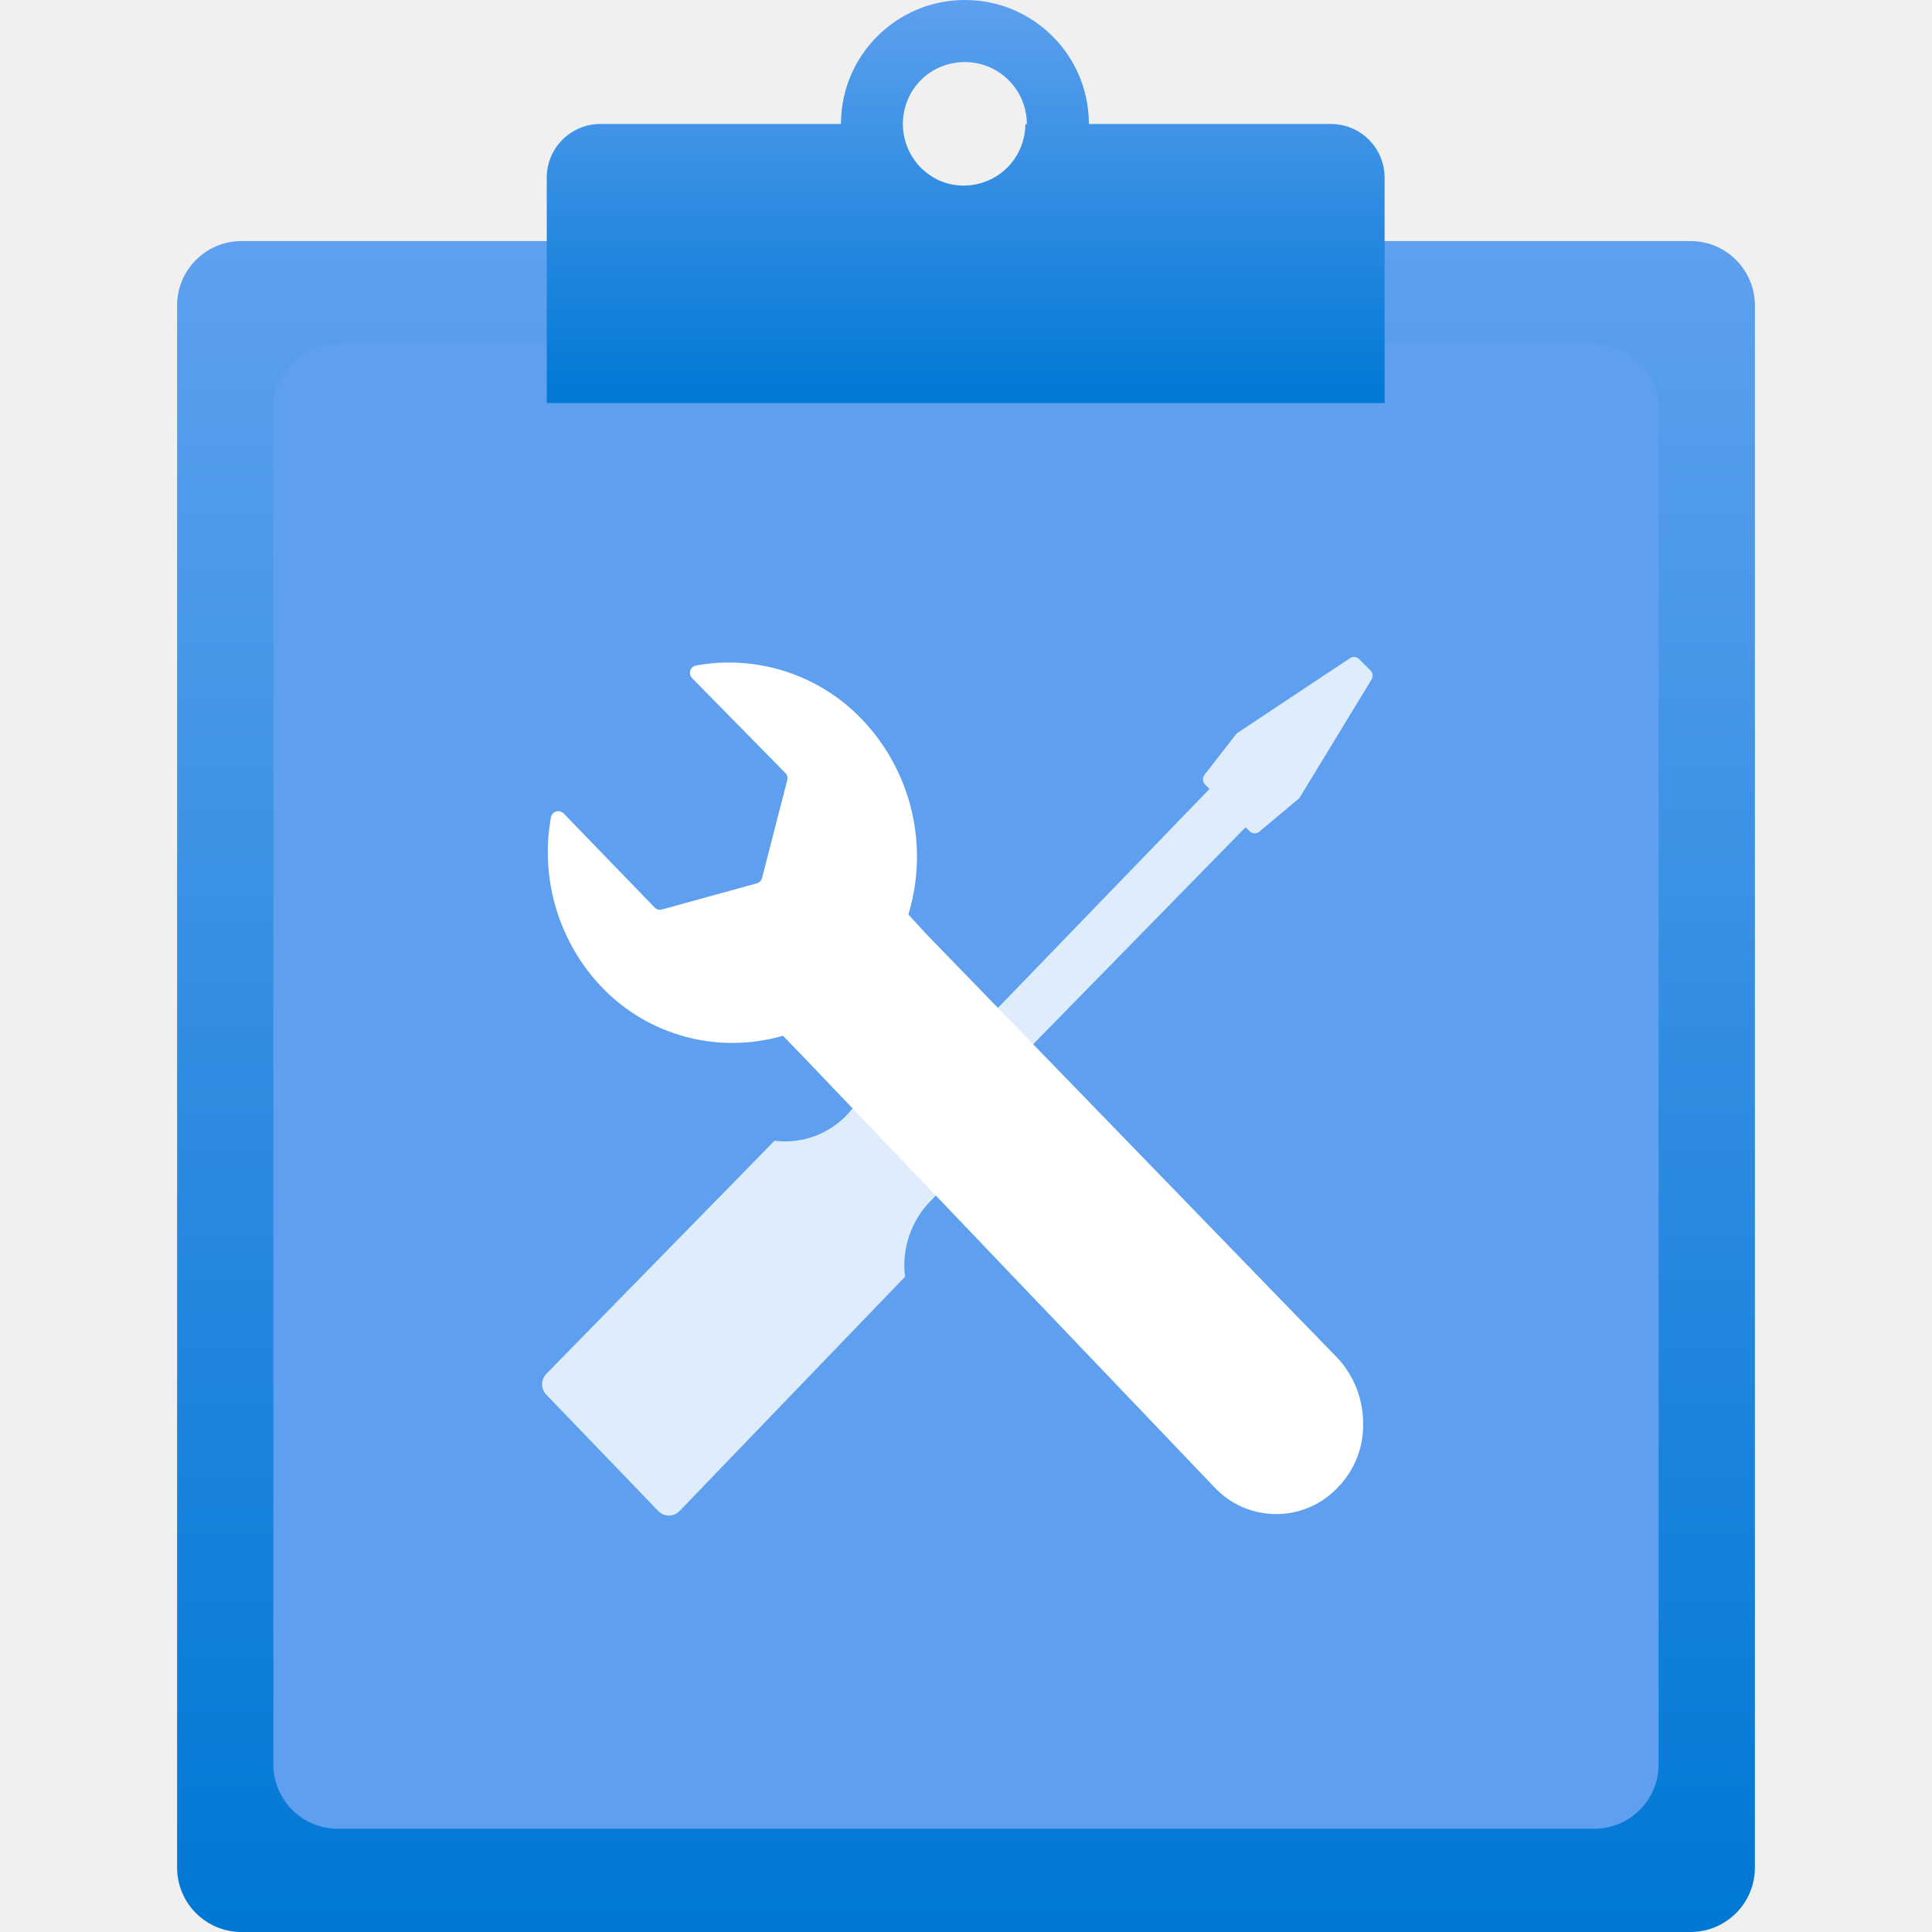
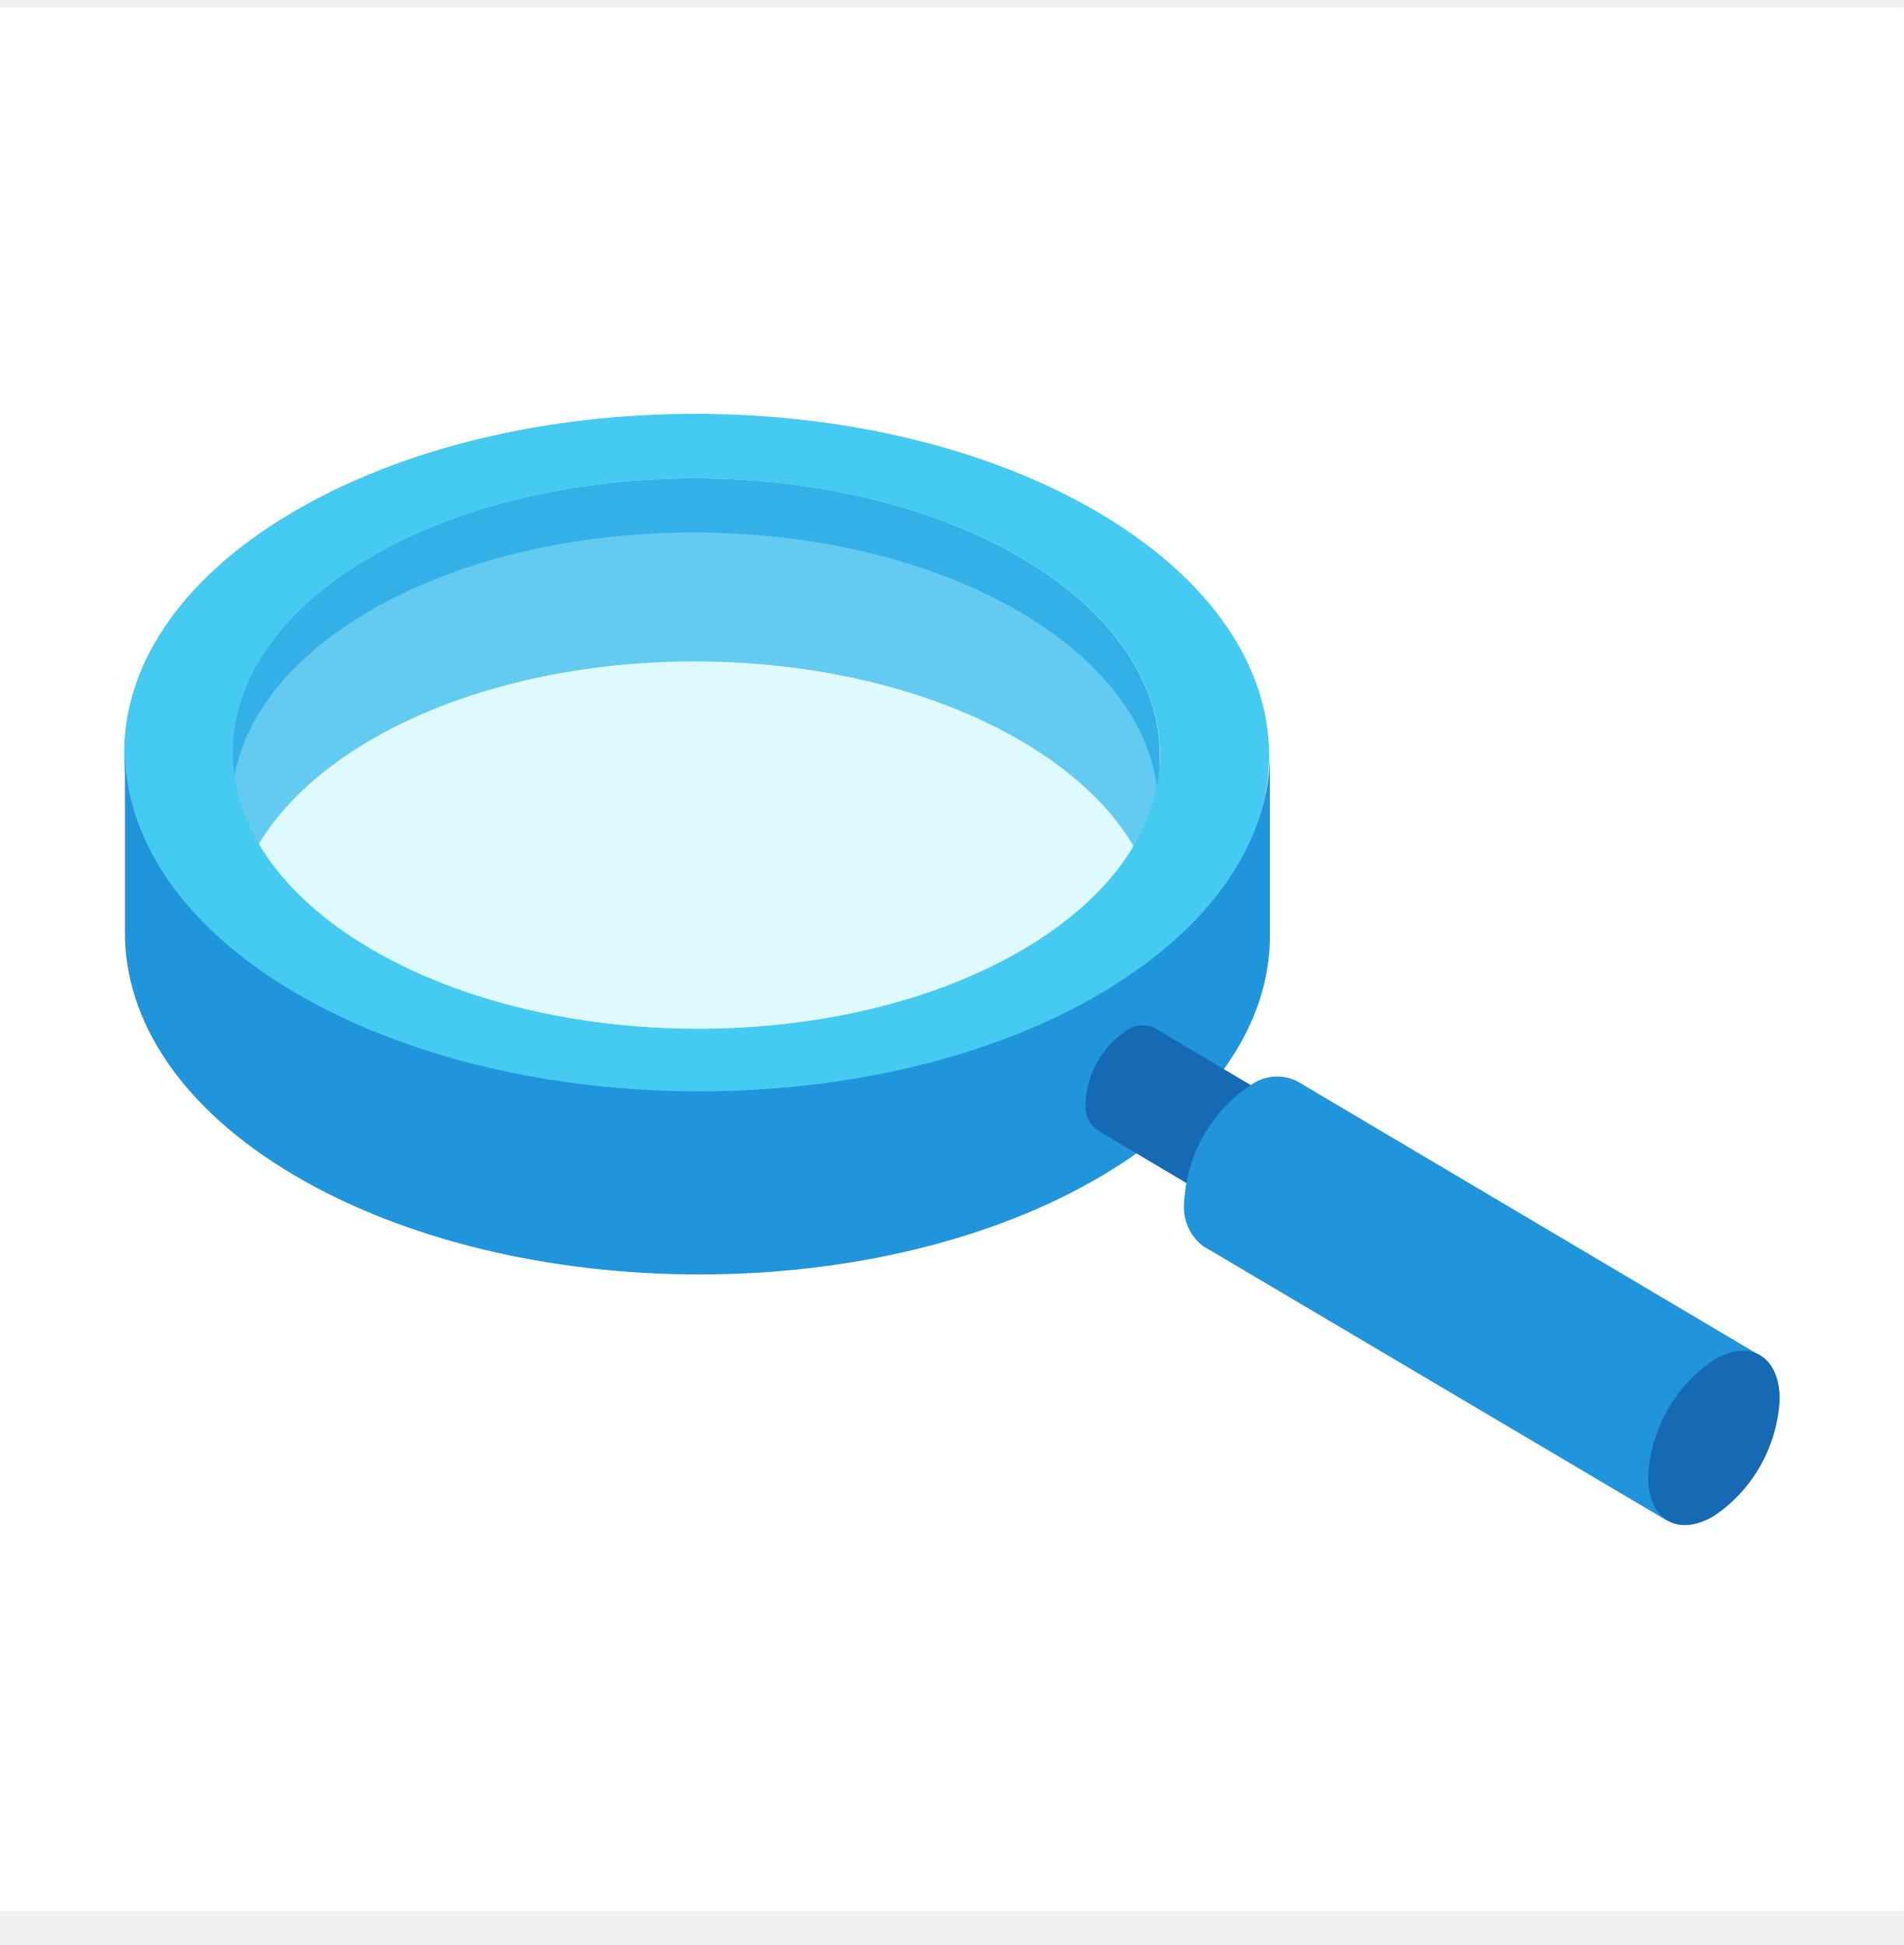
- <svg xmlns="http://www.w3.org/2000/svg" width="18" height="18" viewBox="0 0 18 18">
-   <defs>
-     <linearGradient id="a0de2df3-d4b7-45af-871d-30607c05dcd8" x1="9" y1="2.246" x2="9" y2="18" gradientUnits="userSpaceOnUse">
-       <stop offset="0" stop-color="#5ea0ef" />
-       <stop offset="1" stop-color="#0078d4" />
-     </linearGradient>
-     <linearGradient id="e529bef0-a019-47a6-8c2d-1ac0a7985a18" x1="9" x2="9" y2="3.757" gradientUnits="userSpaceOnUse">
-       <stop offset="0" stop-color="#5ea0ef" />
-       <stop offset="1" stop-color="#0078d4" />
-     </linearGradient>
-   </defs>
-   <g id="e8c904ec-ce7f-4400-a8d8-dc8f16a8ab36">
-     <rect x="1.65" y="2.246" width="14.7" height="15.754" rx="0.6" fill="url(#a0de2df3-d4b7-45af-871d-30607c05dcd8)" />
-     <rect x="2.547" y="3.207" width="12.906" height="13.831" rx="0.6" fill="#5ea0ef" />
-     <path d="M10.145,1.155a1.155,1.155,0,1,0-2.31,0H5.594a.5.5,0,0,0-.5.5v2.1H12.9v-2.1a.5.5,0,0,0-.5-.5ZM8.831.6a.578.578,0,0,1,.736.556H9.553a.574.574,0,0,1-.792.53.579.579,0,0,1-.324-.7A.567.567,0,0,1,8.831.6Z" fill="url(#e529bef0-a019-47a6-8c2d-1ac0a7985a18)" />
-     <path id="b010368f-1a46-4320-84ab-80cf199e035c" d="M11.605,7.707l.038.038a.068.068,0,0,0,.094,0l.369-.309.672-1.105a.068.068,0,0,0-.01-.085l-.105-.105a.068.068,0,0,0-.087-.008l-1.054.7-.3.386a.069.069,0,0,0,.006.091l.04.041L9.085,9.61l-.451-.468-.5.518a.9.9,0,0,1-.234.717.793.793,0,0,1-.684.251L5.09,12.8a.14.14,0,0,0,0,.194l1.042,1.083a.138.138,0,0,0,.2,0l2.1-2.182a.857.857,0,0,1,.25-.718.793.793,0,0,1,.685-.25l.5-.517-.45-.468Z" fill="#fff" opacity="0.8" />
-     <path d="M12.468,12.659l-.521-.536L8.628,8.7h0L8.463,8.52A1.852,1.852,0,0,0,8.029,6.7a1.716,1.716,0,0,0-1.543-.5.07.07,0,0,0-.038.118l.869.884a.068.068,0,0,1,.018.065L7.1,8.18a.071.071,0,0,1-.049.05l-.889.245A.068.068,0,0,1,6.1,8.456l-.848-.877a.07.07,0,0,0-.119.036A1.825,1.825,0,0,0,5.609,9.2a1.686,1.686,0,0,0,1.685.45l.034.034.186.193h0l3.8,3.979a.788.788,0,0,0,1.113.039l.039-.039a.829.829,0,0,0,.234-.6A.9.9,0,0,0,12.468,12.659Z" fill="#fff" />
-   </g>
+ <svg xmlns="http://www.w3.org/2000/svg" width="46" height="47" viewBox="0 0 46 47" fill="none">
+   <rect width="46" height="46" transform="translate(0 0.179688)" fill="white" />
+   <path d="M24.715 17.929C20.325 15.334 13.232 15.334 8.875 17.929C6.711 19.22 5.614 20.908 5.614 22.596V18.175C5.614 16.483 6.703 14.796 8.875 13.505C13.232 10.91 20.325 10.91 24.715 13.505C26.92 14.812 28.024 16.529 28.02 18.242V22.663C28.024 20.95 26.924 19.237 24.715 17.929Z" fill="#32B0E7" />
+   <path opacity="0.4" d="M24.686 14.812C20.296 12.218 13.208 12.218 8.847 14.812C4.485 17.407 4.514 21.622 8.9 24.217C13.286 26.811 20.382 26.815 24.739 24.217C29.096 21.618 29.068 17.411 24.686 14.812Z" fill="#ACF3FD" />
+   <path d="M7.017 12.41C12.409 9.197 21.173 9.197 26.582 12.41C31.991 15.623 32.035 20.824 26.647 24.033C21.258 27.241 12.491 27.246 7.082 24.033C1.673 20.82 1.628 15.618 7.017 12.41ZM24.719 13.508C20.329 10.914 13.241 10.914 8.879 13.508C4.518 16.103 4.542 20.319 8.932 22.913C13.322 25.508 20.415 25.512 24.772 22.913C29.129 20.314 29.105 16.107 24.719 13.508Z" fill="#45CAF2" />
+   <path d="M7.094 28.39C4.363 26.773 3.018 24.655 3.018 22.541V18.117C3.018 20.235 4.376 22.353 7.094 23.966C12.52 27.174 21.287 27.174 26.66 23.966C29.333 22.37 30.678 20.285 30.683 18.196V22.616C30.683 24.705 29.333 26.794 26.66 28.39C21.283 31.599 12.52 31.599 7.094 28.39Z" fill="#2195DC" />
+   <path d="M31.453 27.438C31.435 27.787 31.336 28.127 31.166 28.43C30.995 28.733 30.757 28.989 30.47 29.18C30.37 29.253 30.253 29.298 30.131 29.309C30.008 29.321 29.885 29.299 29.773 29.247L26.512 27.308C26.413 27.234 26.334 27.134 26.284 27.019C26.234 26.904 26.214 26.777 26.227 26.652C26.245 26.303 26.343 25.963 26.514 25.66C26.685 25.357 26.923 25.1 27.209 24.91C27.308 24.835 27.425 24.789 27.547 24.777C27.669 24.766 27.792 24.788 27.902 24.843L31.163 26.782C31.264 26.855 31.343 26.954 31.394 27.07C31.445 27.185 31.465 27.312 31.453 27.438Z" fill="#156AB3" />
+   <path d="M31.338 26.126L42.519 32.752L40.273 36.742L29.076 30.116C28.914 29.997 28.786 29.836 28.704 29.649C28.623 29.463 28.591 29.258 28.611 29.055C28.641 28.489 28.8 27.939 29.076 27.449C29.353 26.959 29.738 26.543 30.201 26.235C30.363 26.112 30.555 26.038 30.755 26.019C30.955 25.999 31.157 26.037 31.338 26.126Z" fill="#2195DC" />
+   <path d="M43 33.813C43 32.773 42.287 32.343 41.41 32.861C40.948 33.17 40.562 33.586 40.286 34.076C40.01 34.566 39.85 35.116 39.821 35.681C39.821 36.725 40.534 37.152 41.41 36.633C41.873 36.325 42.258 35.908 42.534 35.418C42.811 34.928 42.97 34.379 43 33.813Z" fill="#156AB3" />
</svg>
